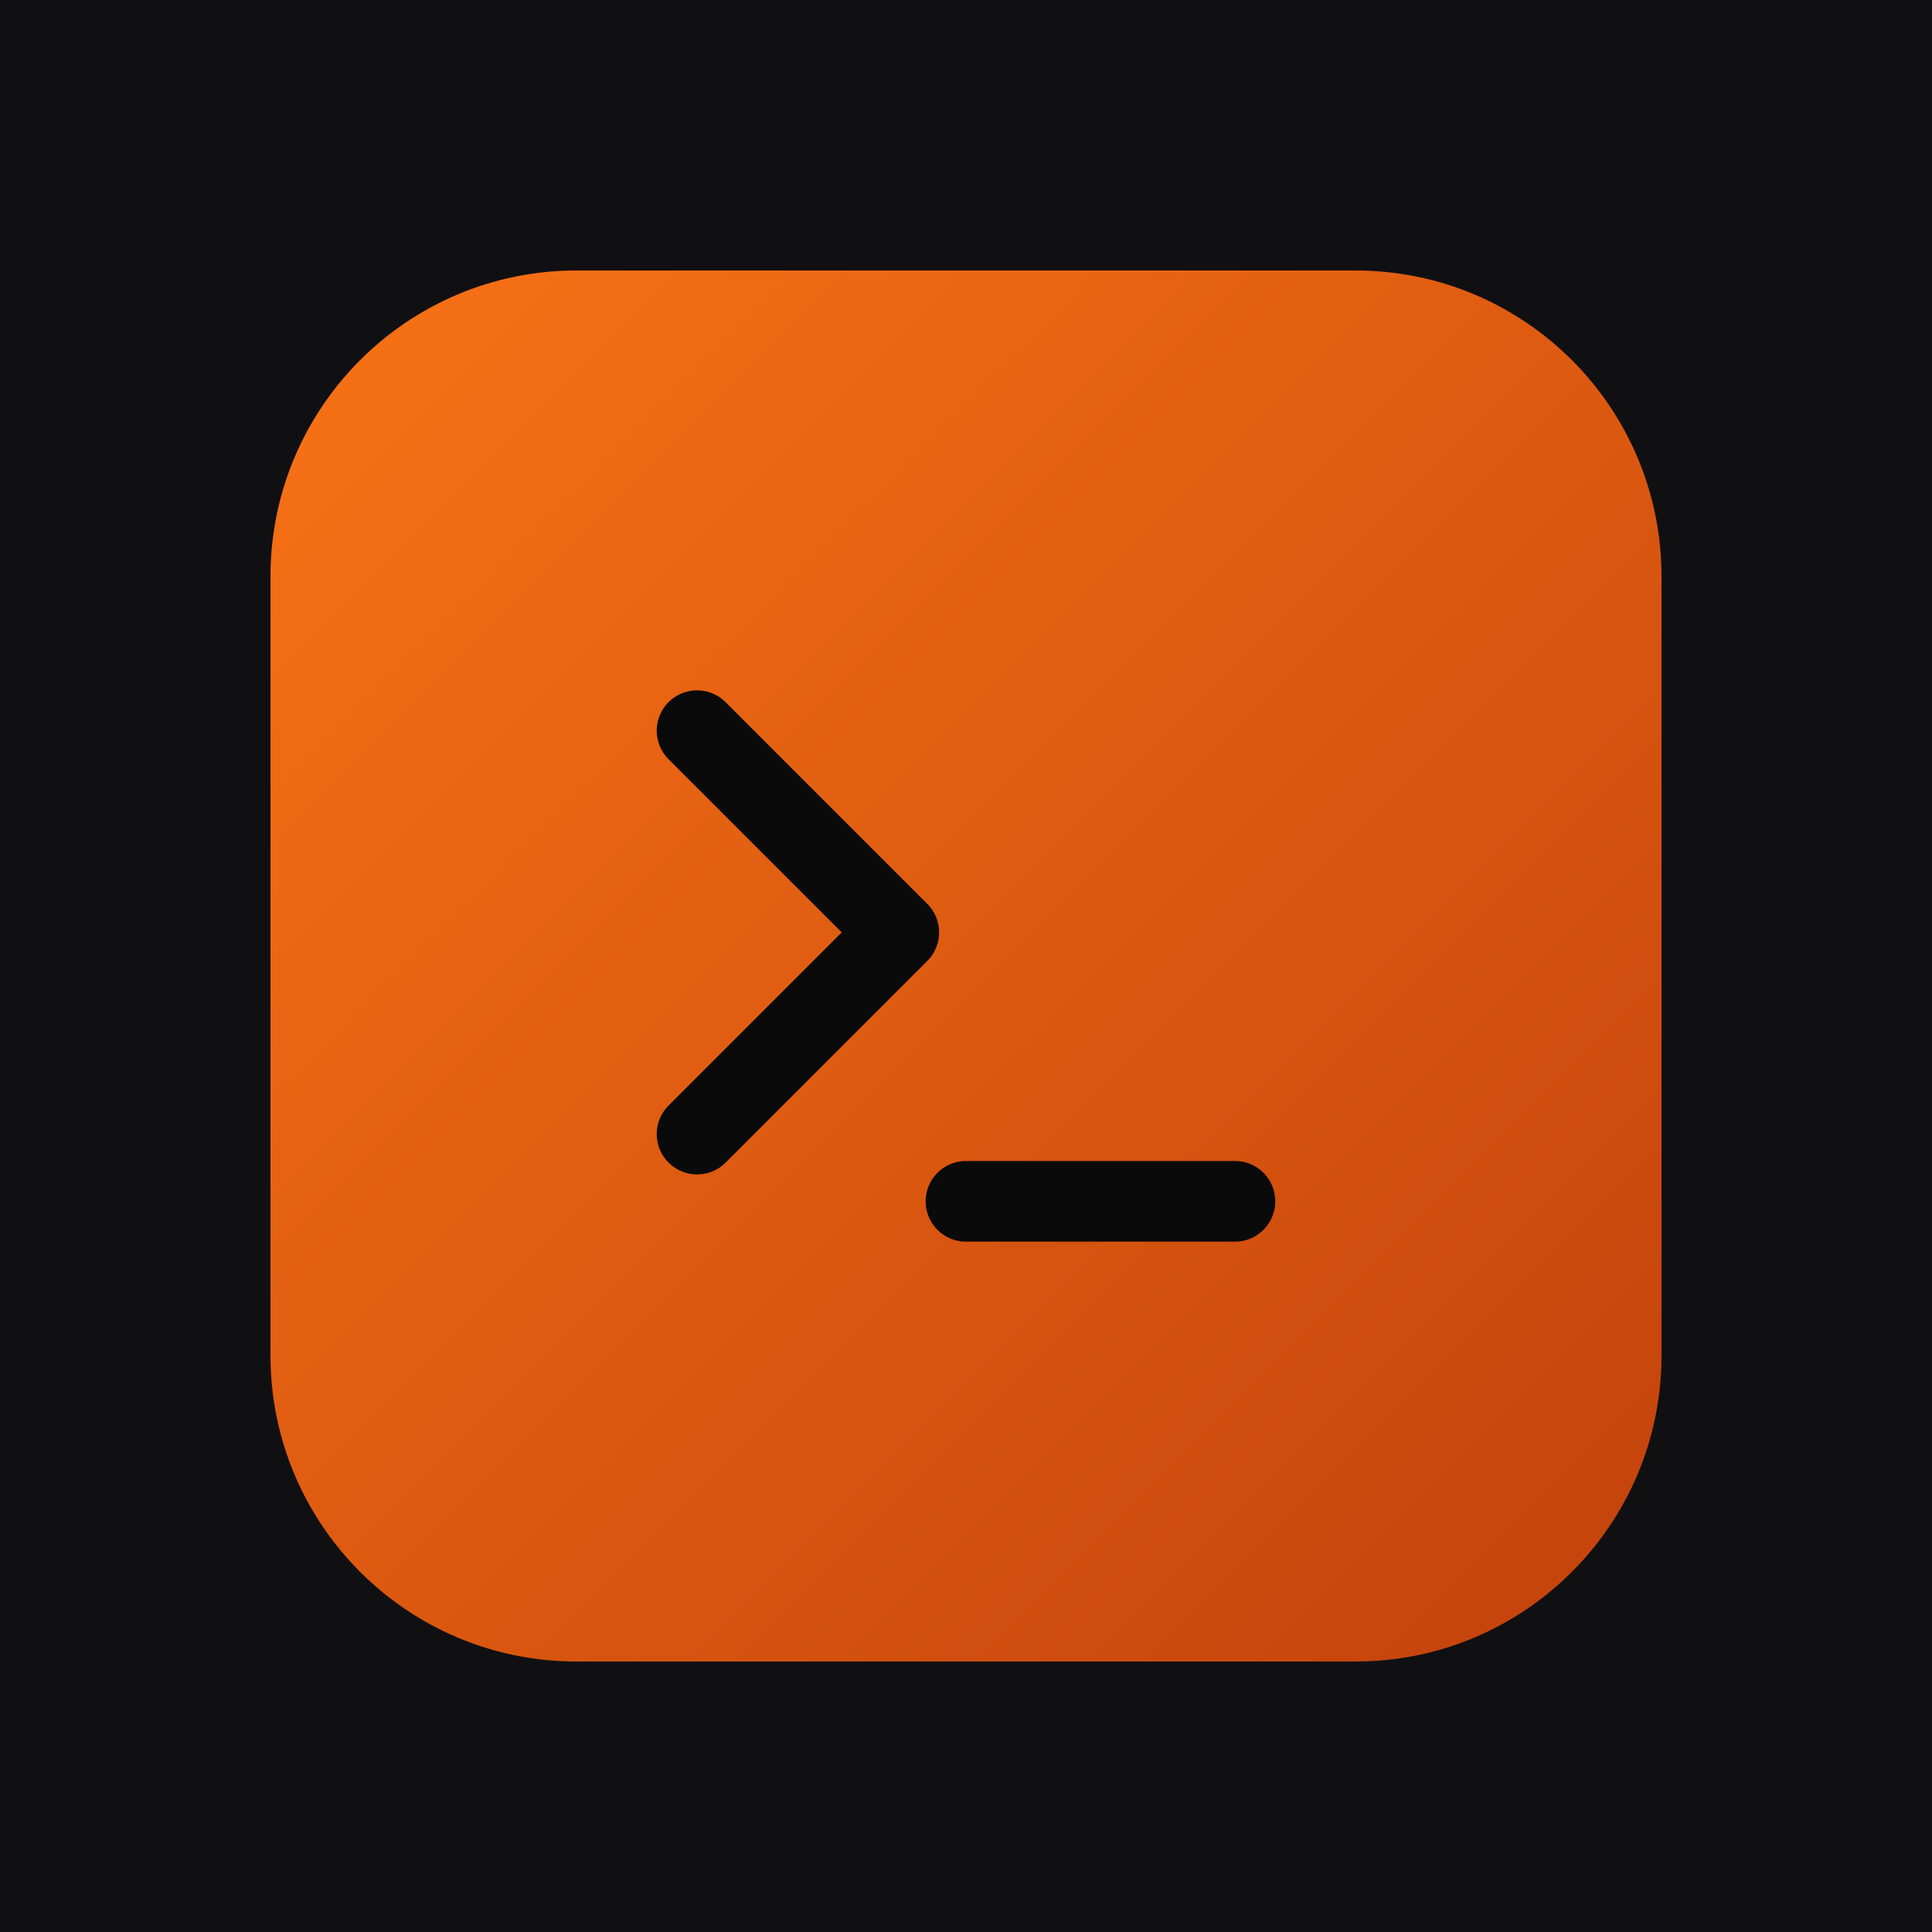
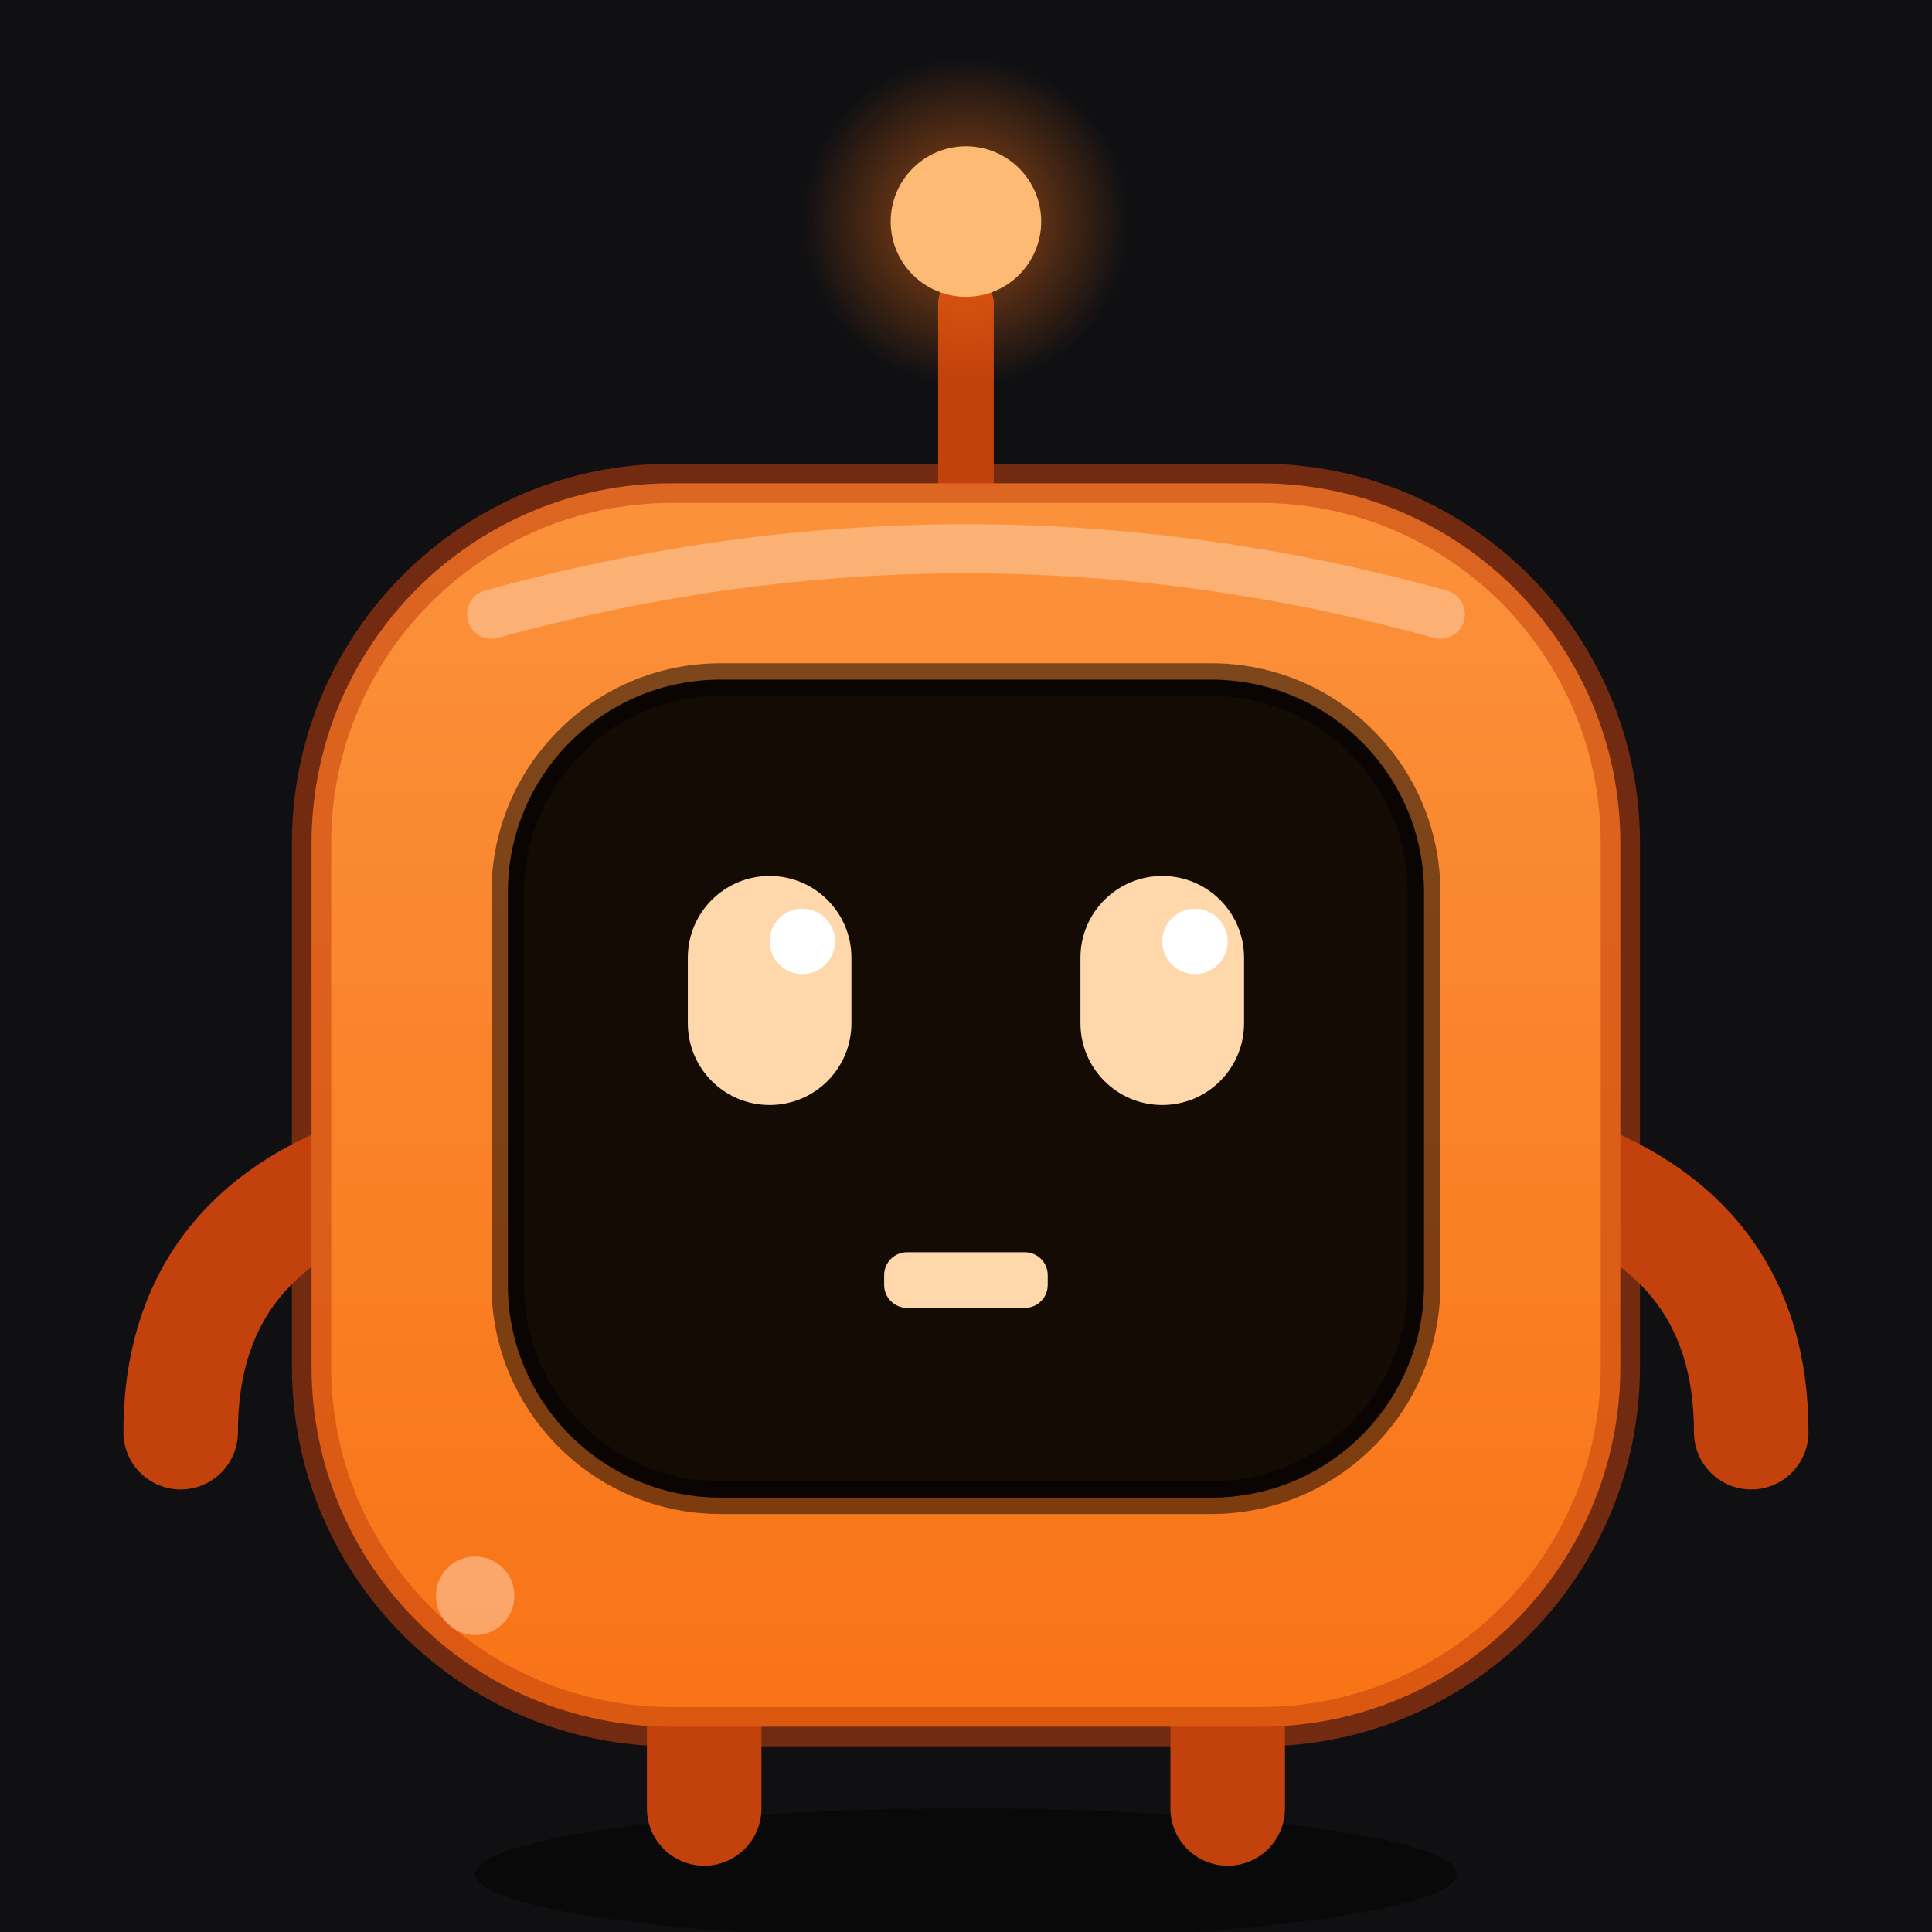
<svg xmlns="http://www.w3.org/2000/svg" viewBox="0 0 100 100" width="100" height="100">
  <defs>
-     <linearGradient id="g" x1="0" y1="0" x2="1" y2="1">
-       <stop offset="0" stop-color="#f97316" />
-       <stop offset="1" stop-color="#c2410c" />
+     <clipPath id="bit-scr">
+       <rect x="32" y="40" width="56" height="50" rx="13" />
+     </clipPath>
+     <linearGradient id="bit-body" x1="0" y1="0" x2="0" y2="1">
+       <stop offset="0" stop-color="#fb923c" />
+       <stop offset="1" stop-color="#f97316" />
    </linearGradient>
+     <radialGradient id="bit-glow">
+       <stop offset="0" stop-color="#f97316" stop-opacity="0.6" />
+       <stop offset="1" stop-color="#f97316" stop-opacity="0" />
+     </radialGradient>
  </defs>
  <rect width="100" height="100" fill="#101013" />
-   <rect x="14" y="14" width="72" height="72" rx="15.84" fill="url(#g)" />
-   <g transform="translate(29.12 29.12) scale(1.74)" fill="none" stroke="#0a0a0a" stroke-width="2.4" stroke-linecap="round" stroke-linejoin="round">
-     <polyline points="4 17 10 11 4 5" />
-     <line x1="12" y1="19" x2="20" y2="19" />
+   <g transform="translate(-0.811 1.306) scale(0.8468)">
+     <ellipse cx="60" cy="113" rx="30" ry="4" fill="#000" opacity="0.45" />
+     <path d="M60 30V17" stroke="#c2410c" stroke-width="3.4" stroke-linecap="round" />
+     <circle cx="60" cy="12" r="10" fill="url(#bit-glow)" />
+     <circle cx="60" cy="12" r="4.6" fill="#fdba74" />
+     <path d="M24 70q-12 4-12 16" stroke="#c2410c" stroke-width="7" stroke-linecap="round" fill="none" />
+     <path d="M96 70q12 4 12 16" stroke="#c2410c" stroke-width="7" stroke-linecap="round" fill="none" />
+     <path d="M44 101v8M76 101v8" stroke="#c2410c" stroke-width="7" stroke-linecap="round" />
+     <rect x="20" y="28" width="80" height="76" rx="22" fill="url(#bit-body)" />
+     <rect x="20" y="28" width="80" height="76" rx="22" fill="none" stroke="#c2410c" stroke-width="2.4" opacity="0.55" />
+     <path d="M31 36q29-8 58 0" stroke="#fff" stroke-opacity="0.3" stroke-width="3" stroke-linecap="round" fill="none" />
+     <rect x="32" y="40" width="56" height="50" rx="13" fill="#140b05" />
+     <rect x="32" y="40" width="56" height="50" rx="13" fill="none" stroke="#000" stroke-opacity="0.5" stroke-width="2" />
+     <rect x="43" y="52" width="10" height="14" rx="5" fill="#fed7aa" />
+     <rect x="67" y="52" width="10" height="14" rx="5" fill="#fed7aa" />
+     <circle cx="50" cy="56" r="2" fill="#fff" />
+     <circle cx="74" cy="56" r="2" fill="#fff" />
+     <rect x="55" y="75" width="10" height="3.4" rx="1.4" fill="#fed7aa" />
+     <circle cx="30" cy="96" r="2.4" fill="#fff" opacity="0.35" />
  </g>
</svg>
